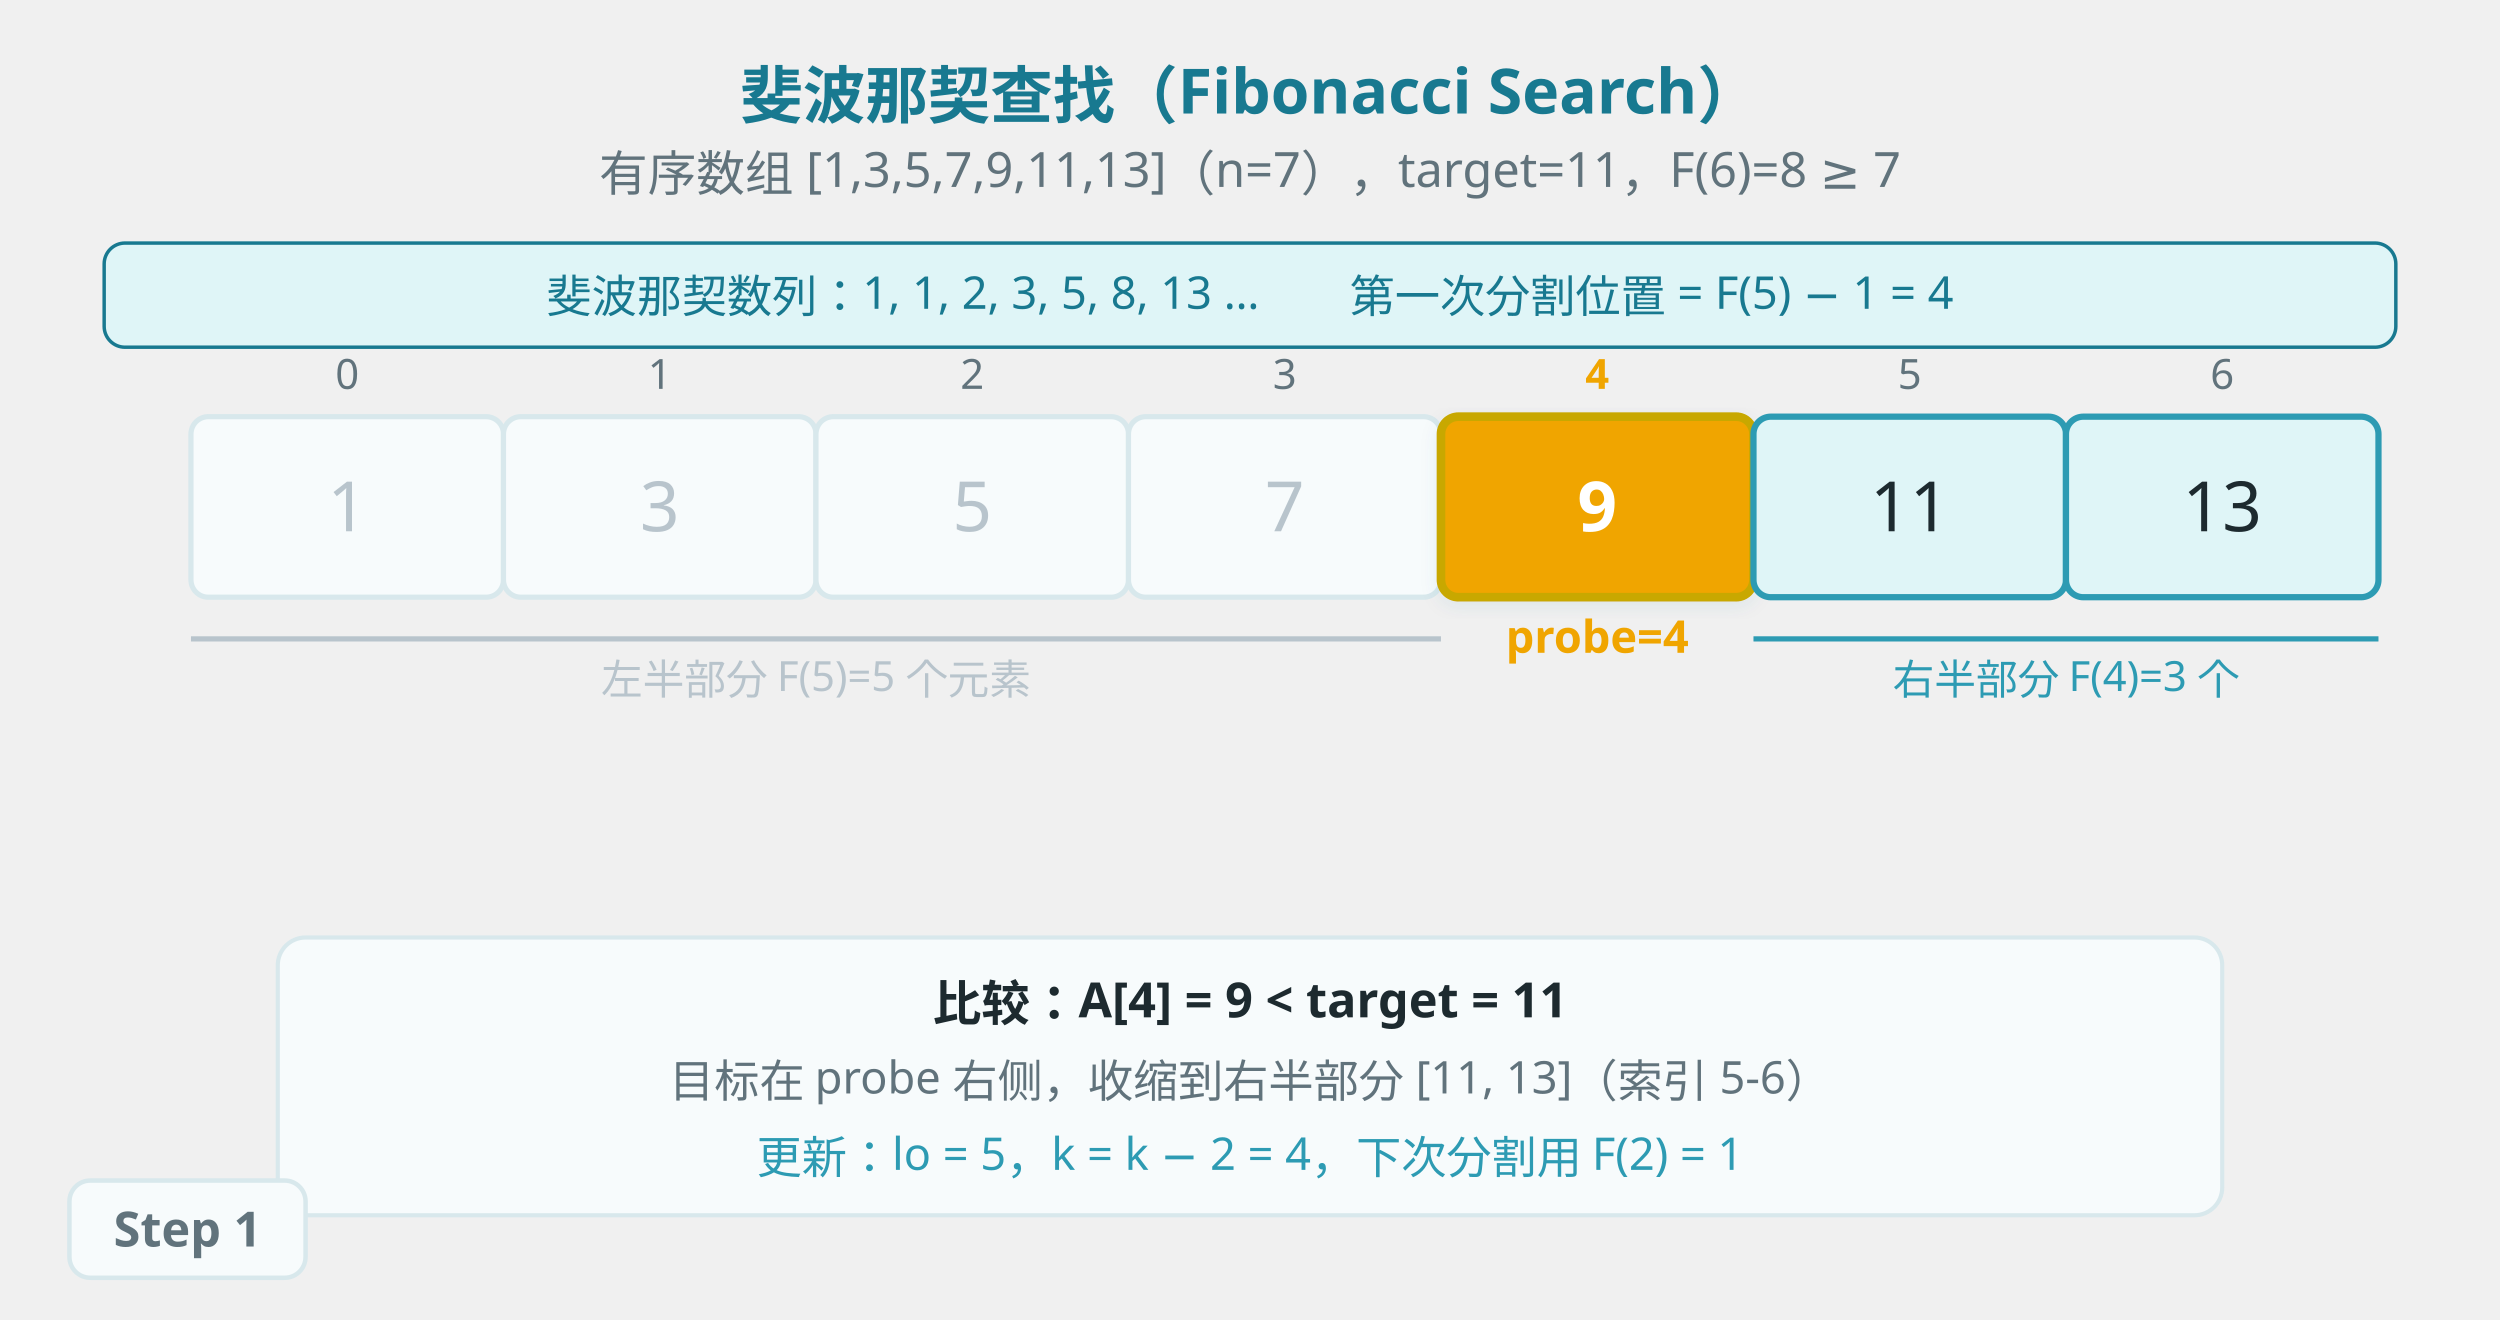
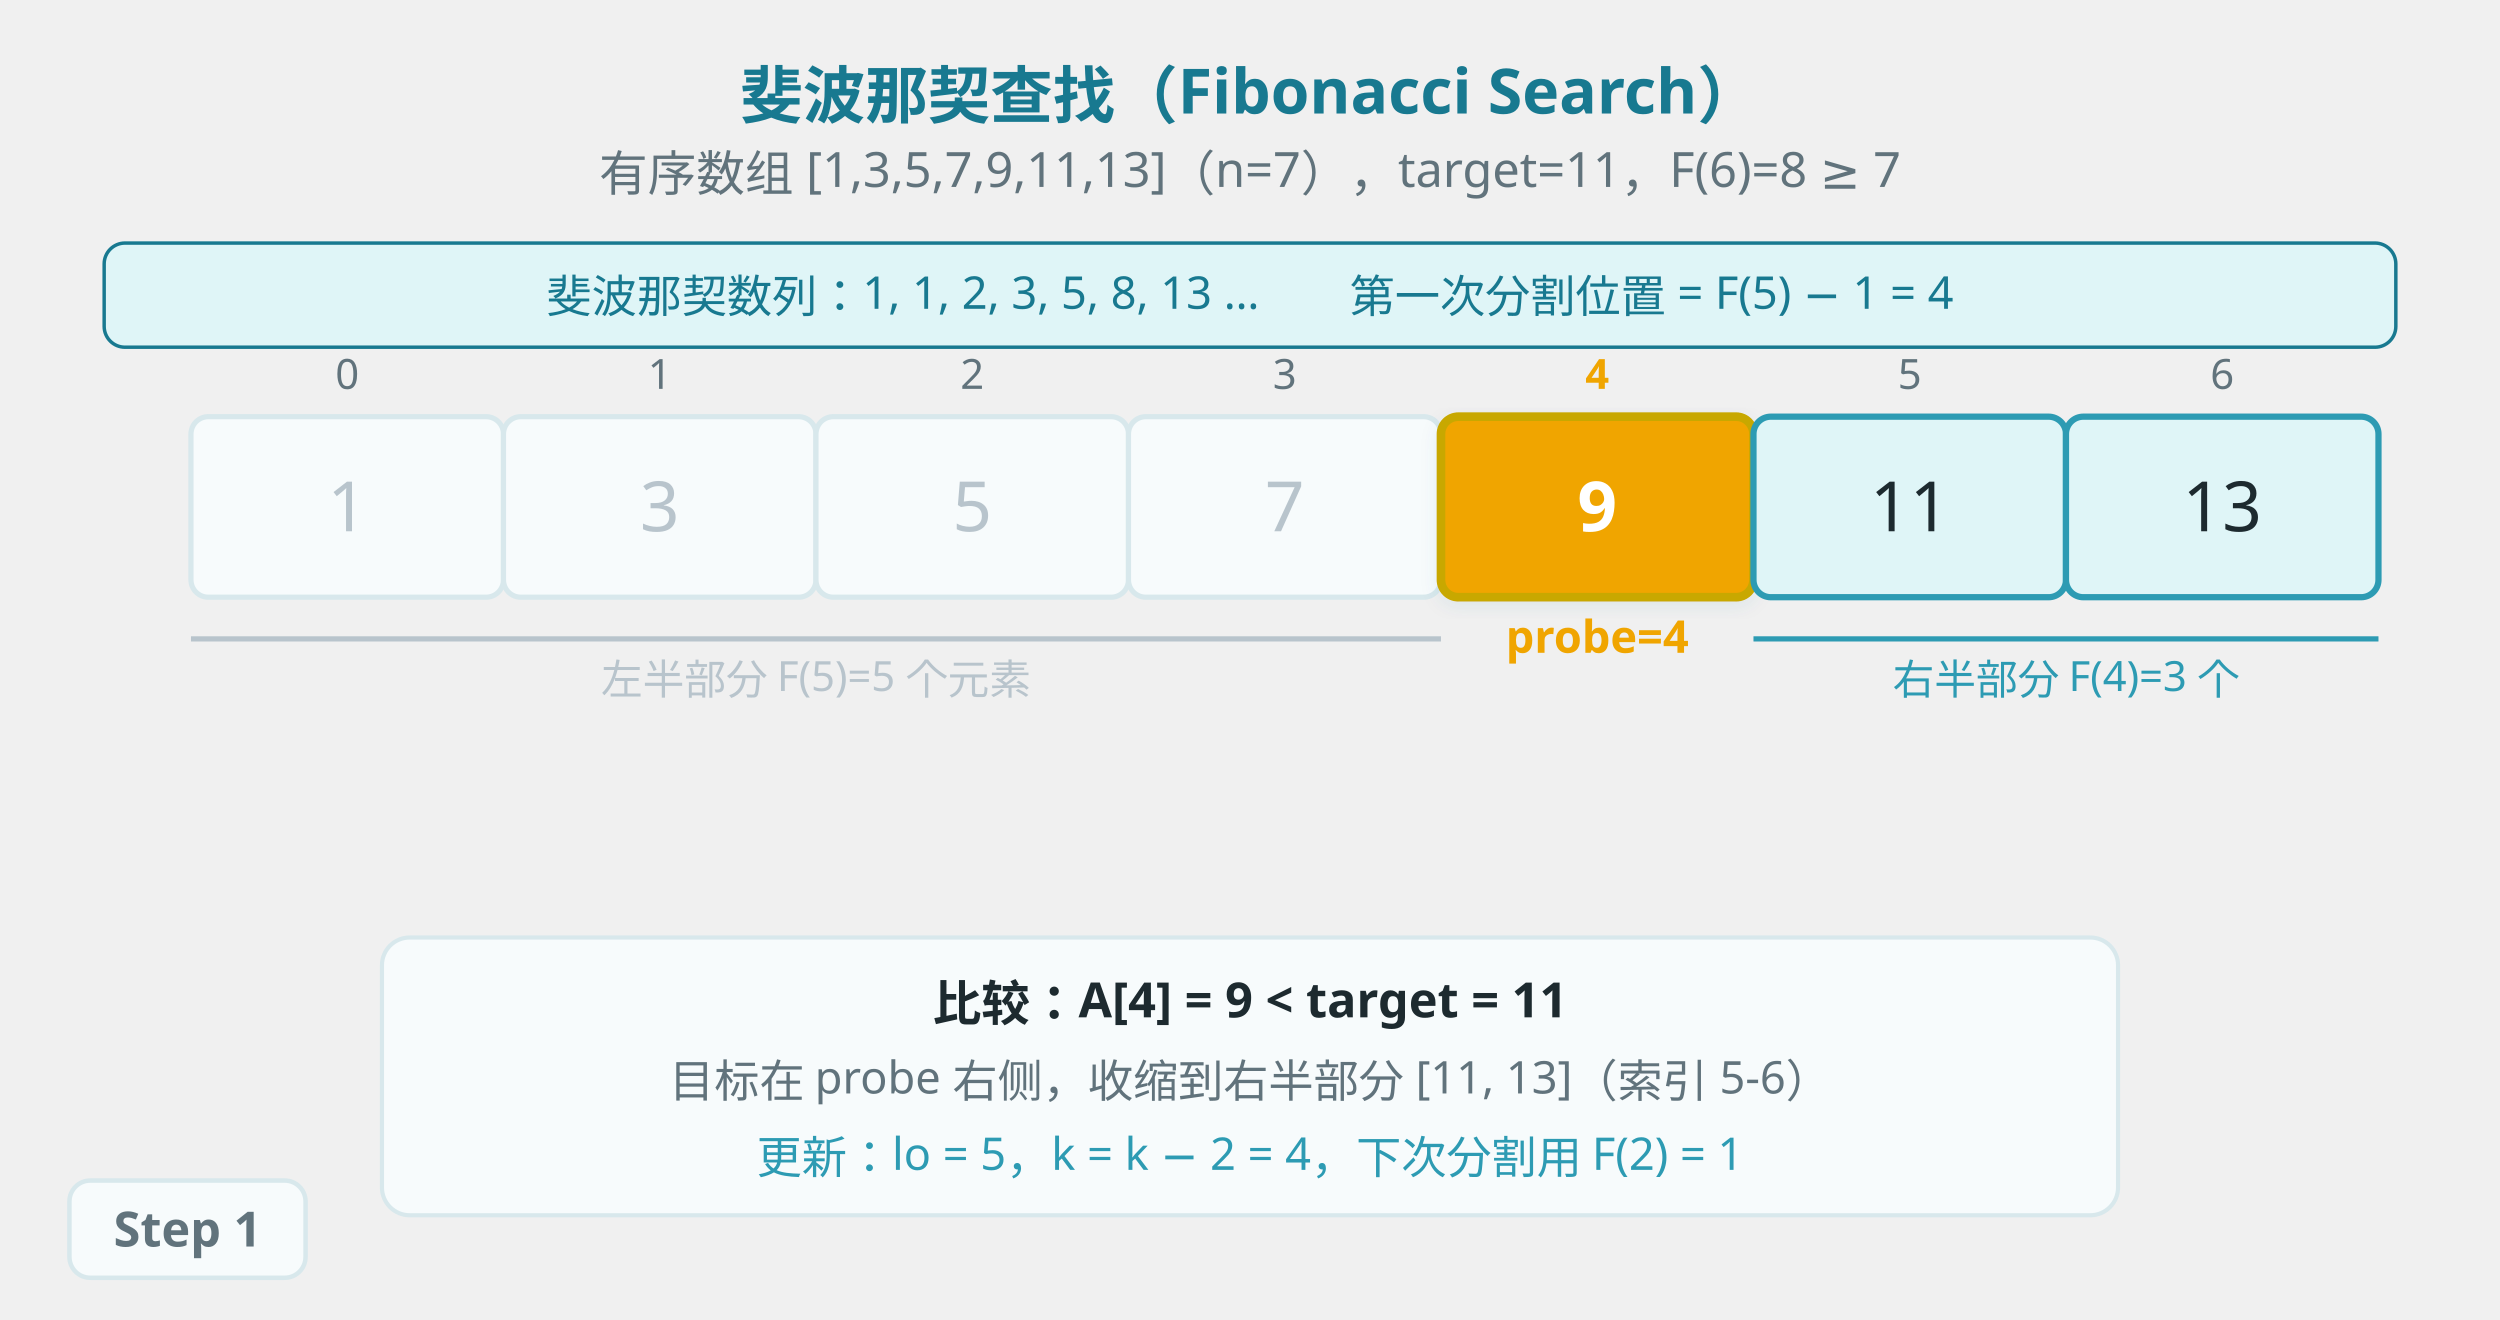
<svg xmlns="http://www.w3.org/2000/svg" viewBox="0 0 720 380" role="img" aria-label="斐波那契查找步骤1 - 按Fibonacci分割">
  <defs>
    <filter id="sh" x="-8%" y="-8%" width="116%" height="120%">
      <feDropShadow dx="0" dy="1.5" stdDeviation="2.5" flood-color="#187990" flood-opacity=".08" />
    </filter>
    <marker id="arrB" markerWidth="8" markerHeight="6" refX="7" refY="3" orient="auto">
      <polygon points="0 0, 8 3, 0 6" fill="#2d9bb3" />
    </marker>
  </defs>
  <text x="360" y="34" text-anchor="middle" font-family="'Microsoft YaHei',sans-serif" font-size="18" font-weight="700" fill="#187990">斐波那契查找（Fibonacci Search）</text>
  <text x="360" y="55" text-anchor="middle" font-family="'Microsoft YaHei',sans-serif" font-size="14" fill="#61737c">有序数组 [1,3,5,7,9,11,13]（n=7），target=11，F(6)=8 ≥ 7</text>
  <rect x="30" y="70" width="660" height="30" rx="6" fill="#dff5f7" stroke="#187990" stroke-width="1" />
  <text x="360" y="90" text-anchor="middle" font-family="'Microsoft YaHei',sans-serif" font-size="13" fill="#187990">斐波那契数列：1, 1, 2, 3, 5, 8, 13 …　　第一次分割位置 = F(5) − 1 = 4</text>
  <g transform="translate(55,120)">
    <text x="45" y="-8" text-anchor="middle" font-family="'Microsoft YaHei',sans-serif" font-size="12" fill="#61737c">0</text>
    <text x="135" y="-8" text-anchor="middle" font-family="'Microsoft YaHei',sans-serif" font-size="12" fill="#61737c">1</text>
    <text x="225" y="-8" text-anchor="middle" font-family="'Microsoft YaHei',sans-serif" font-size="12" fill="#61737c">2</text>
    <text x="315" y="-8" text-anchor="middle" font-family="'Microsoft YaHei',sans-serif" font-size="12" fill="#61737c">3</text>
    <text x="405" y="-8" text-anchor="middle" font-family="'Microsoft YaHei',sans-serif" font-size="12" fill="#f0a500" font-weight="700">4</text>
    <text x="495" y="-8" text-anchor="middle" font-family="'Microsoft YaHei',sans-serif" font-size="12" fill="#61737c">5</text>
    <text x="585" y="-8" text-anchor="middle" font-family="'Microsoft YaHei',sans-serif" font-size="12" fill="#61737c">6</text>
    <rect x="0" y="0" width="90" height="52" rx="5" fill="#f7fbfc" stroke="#d8e8ec" stroke-width="1.5" />
    <text x="45" y="33" text-anchor="middle" font-family="'Microsoft YaHei',sans-serif" font-size="20" fill="#b8c4cc">1</text>
    <rect x="90" y="0" width="90" height="52" rx="5" fill="#f7fbfc" stroke="#d8e8ec" stroke-width="1.5" />
    <text x="135" y="33" text-anchor="middle" font-family="'Microsoft YaHei',sans-serif" font-size="20" fill="#b8c4cc">3</text>
    <rect x="180" y="0" width="90" height="52" rx="5" fill="#f7fbfc" stroke="#d8e8ec" stroke-width="1.5" />
    <text x="225" y="33" text-anchor="middle" font-family="'Microsoft YaHei',sans-serif" font-size="20" fill="#b8c4cc">5</text>
    <rect x="270" y="0" width="90" height="52" rx="5" fill="#f7fbfc" stroke="#d8e8ec" stroke-width="1.5" />
    <text x="315" y="33" text-anchor="middle" font-family="'Microsoft YaHei',sans-serif" font-size="20" fill="#b8c4cc">7</text>
    <rect x="360" y="0" width="90" height="52" rx="5" fill="#f0a500" stroke="#c8a800" stroke-width="2.5" filter="url(#sh)" />
    <text x="405" y="33" text-anchor="middle" font-family="'Microsoft YaHei',sans-serif" font-size="20" font-weight="700" fill="#fff">9</text>
    <rect x="450" y="0" width="90" height="52" rx="5" fill="#dff5f7" stroke="#2d9bb3" stroke-width="1.8" />
    <text x="495" y="33" text-anchor="middle" font-family="'Microsoft YaHei',sans-serif" font-size="20" fill="#1d2a2f">11</text>
    <rect x="540" y="0" width="90" height="52" rx="5" fill="#dff5f7" stroke="#2d9bb3" stroke-width="1.8" />
    <text x="585" y="33" text-anchor="middle" font-family="'Microsoft YaHei',sans-serif" font-size="20" fill="#1d2a2f">13</text>
    <text x="405" y="68" text-anchor="middle" font-family="'Microsoft YaHei',sans-serif" font-size="13" font-weight="700" fill="#f0a500">probe=4</text>
    <line x1="0" y1="64" x2="360" y2="64" stroke="#b8c4cc" stroke-width="1.5" />
    <text x="180" y="80" text-anchor="middle" font-family="'Microsoft YaHei',sans-serif" font-size="12" fill="#b8c4cc">左半部分 F(5)=5 个元素</text>
    <line x1="450" y1="64" x2="630" y2="64" stroke="#2d9bb3" stroke-width="1.5" />
    <text x="540" y="80" text-anchor="middle" font-family="'Microsoft YaHei',sans-serif" font-size="12" fill="#2d9bb3">右半部分 F(4)=3 个</text>
  </g>
-   <rect x="80" y="270" width="560" height="80" rx="8" fill="#f7fbfc" stroke="#d8e8ec" stroke-width="1.2" />
+   <rect x="110" y="270" width="500" height="80" rx="8" fill="#f7fbfc" stroke="#d8e8ec" stroke-width="1.2" />
  <text x="360" y="294" text-anchor="middle" font-family="'Microsoft YaHei',sans-serif" font-size="14" font-weight="700" fill="#1d2a2f">比较：A[4] = 9 &lt; target = 11</text>
  <text x="360" y="316" text-anchor="middle" font-family="'Microsoft YaHei',sans-serif" font-size="13" fill="#61737c">目标在 probe 右侧，收缩到右半部分 [11, 13]（索引 5-6）</text>
  <text x="360" y="338" text-anchor="middle" font-family="'Microsoft YaHei',sans-serif" font-size="13" fill="#2d9bb3">更新：lo = 5，k = k − 2 = 4，下次分割用 F(2) = 1</text>
  <rect x="20" y="340" width="68" height="28" rx="6" fill="#f7fbfc" stroke="#d8e8ec" stroke-width="1.3" />
  <text x="54" y="359" text-anchor="middle" font-family="'Microsoft YaHei',sans-serif" font-size="14" font-weight="700" fill="#61737c">Step 1</text>
</svg>
